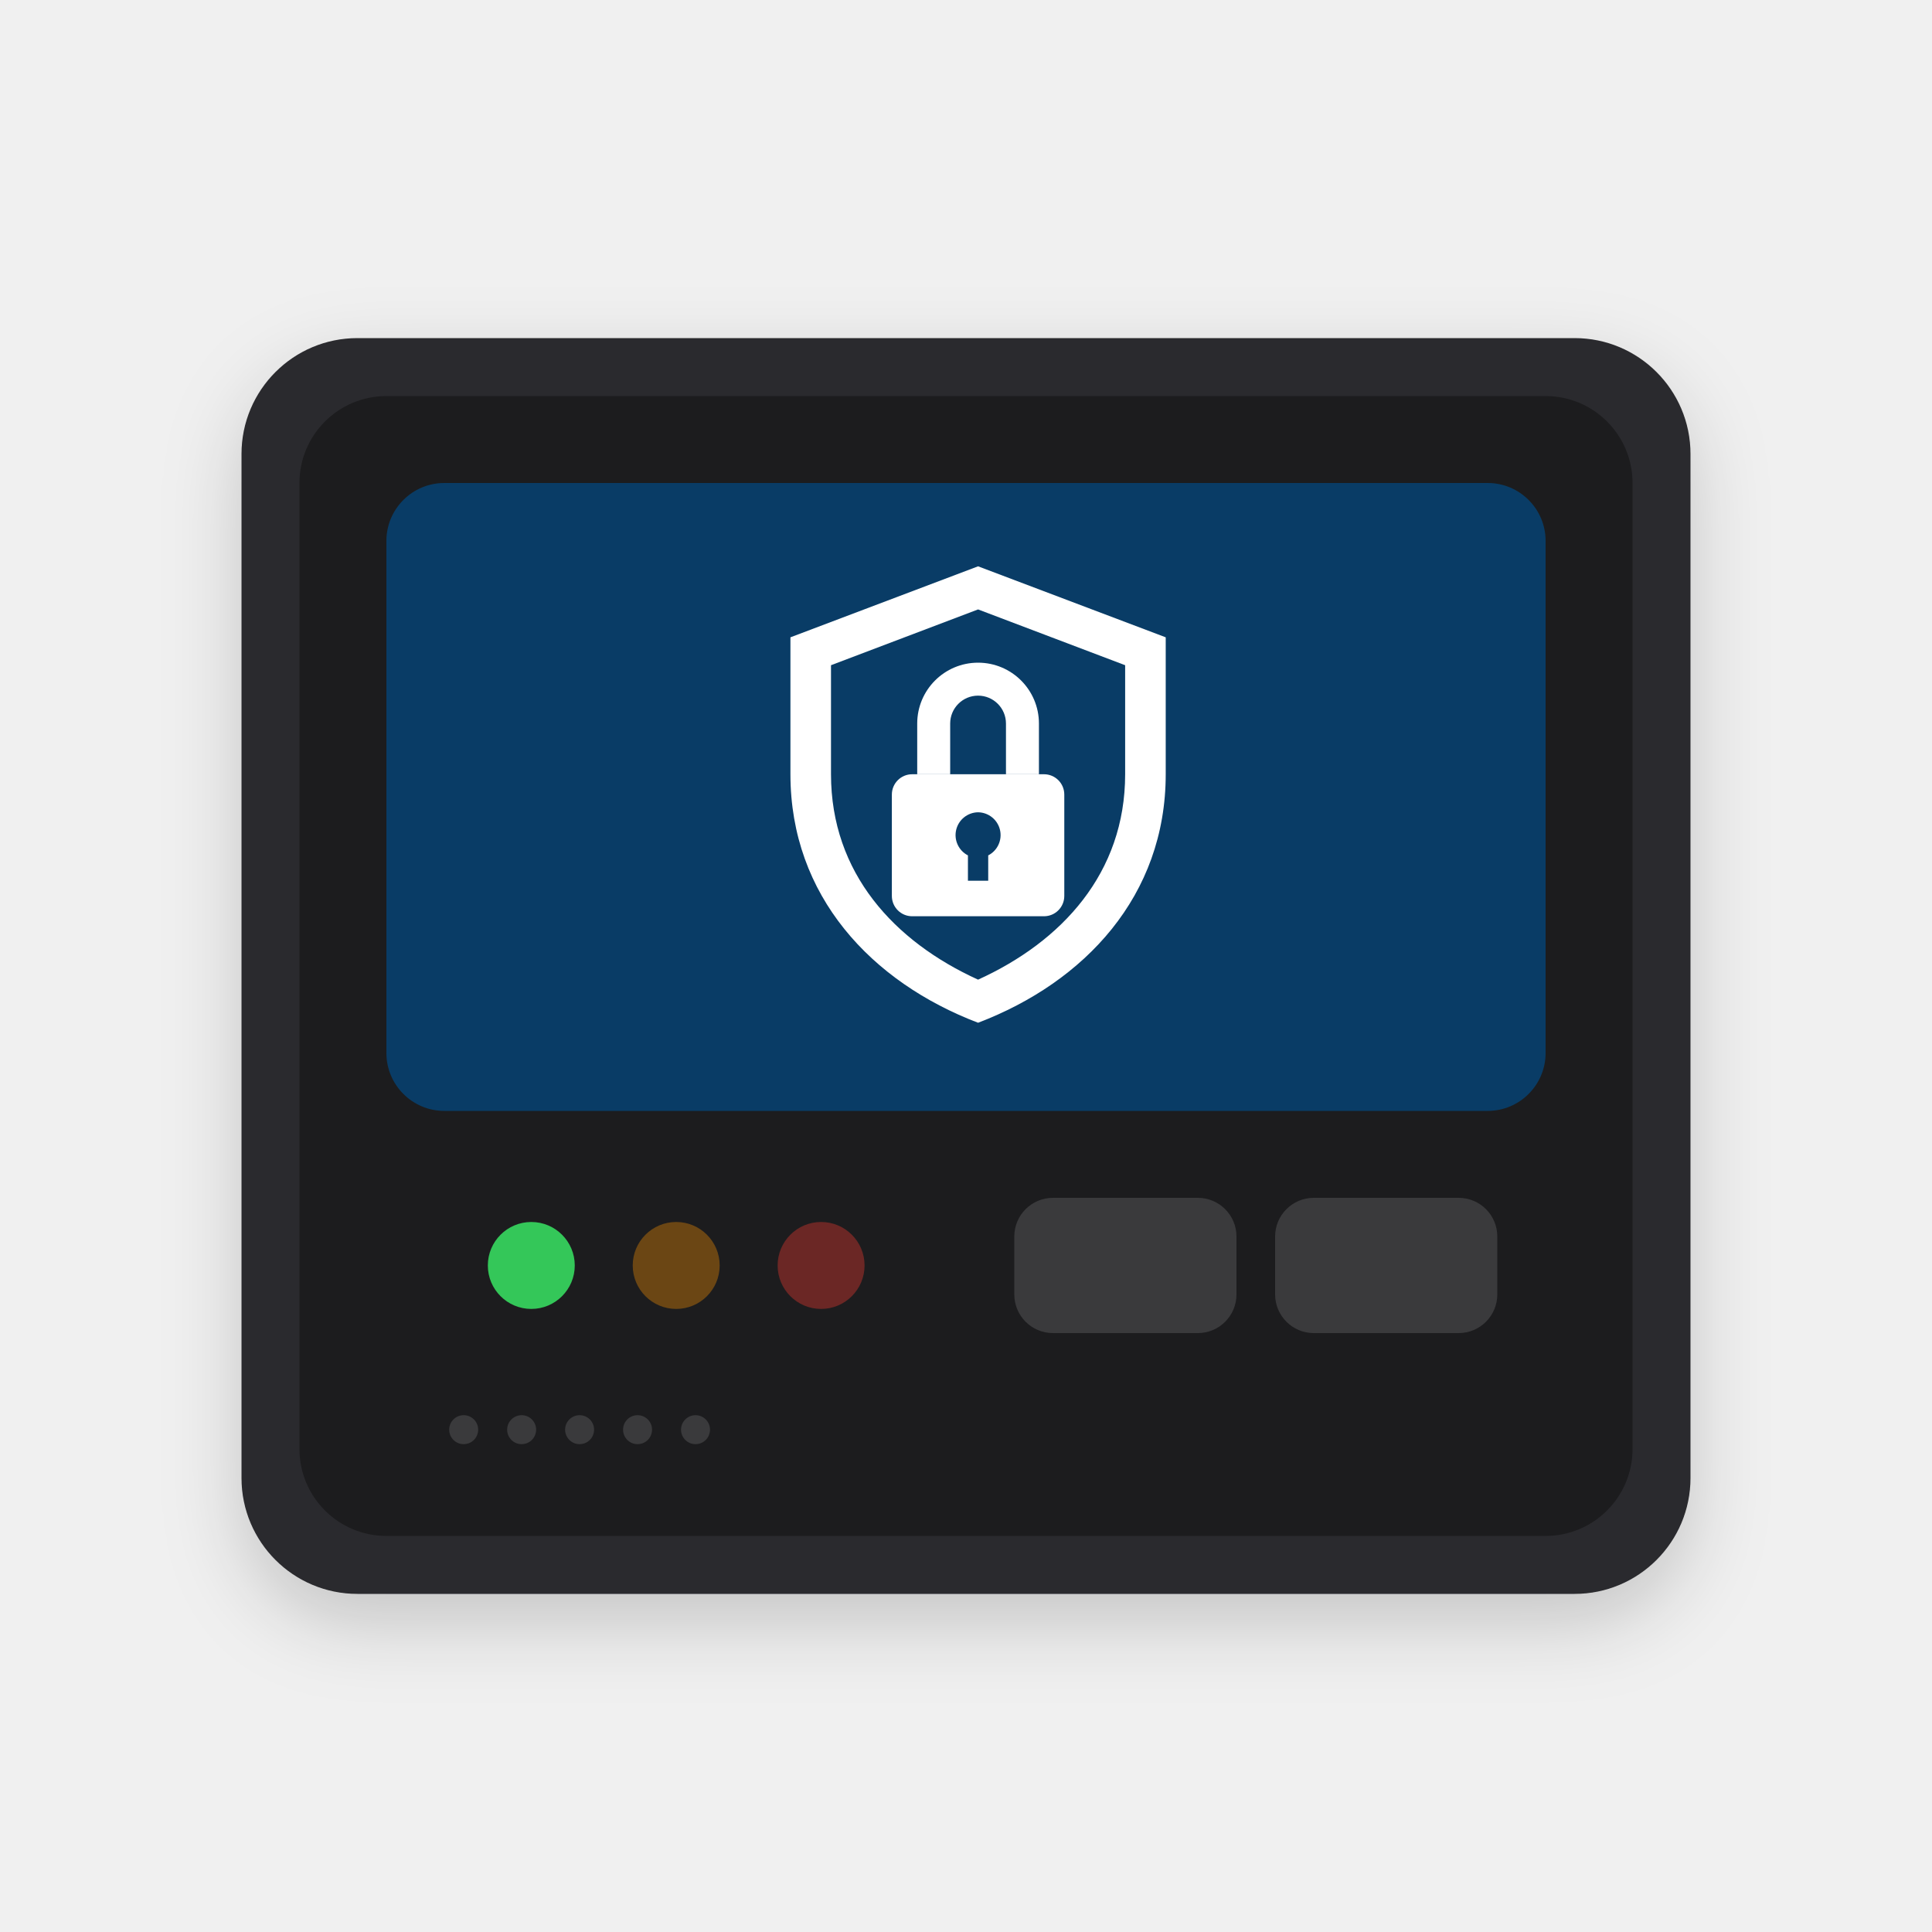
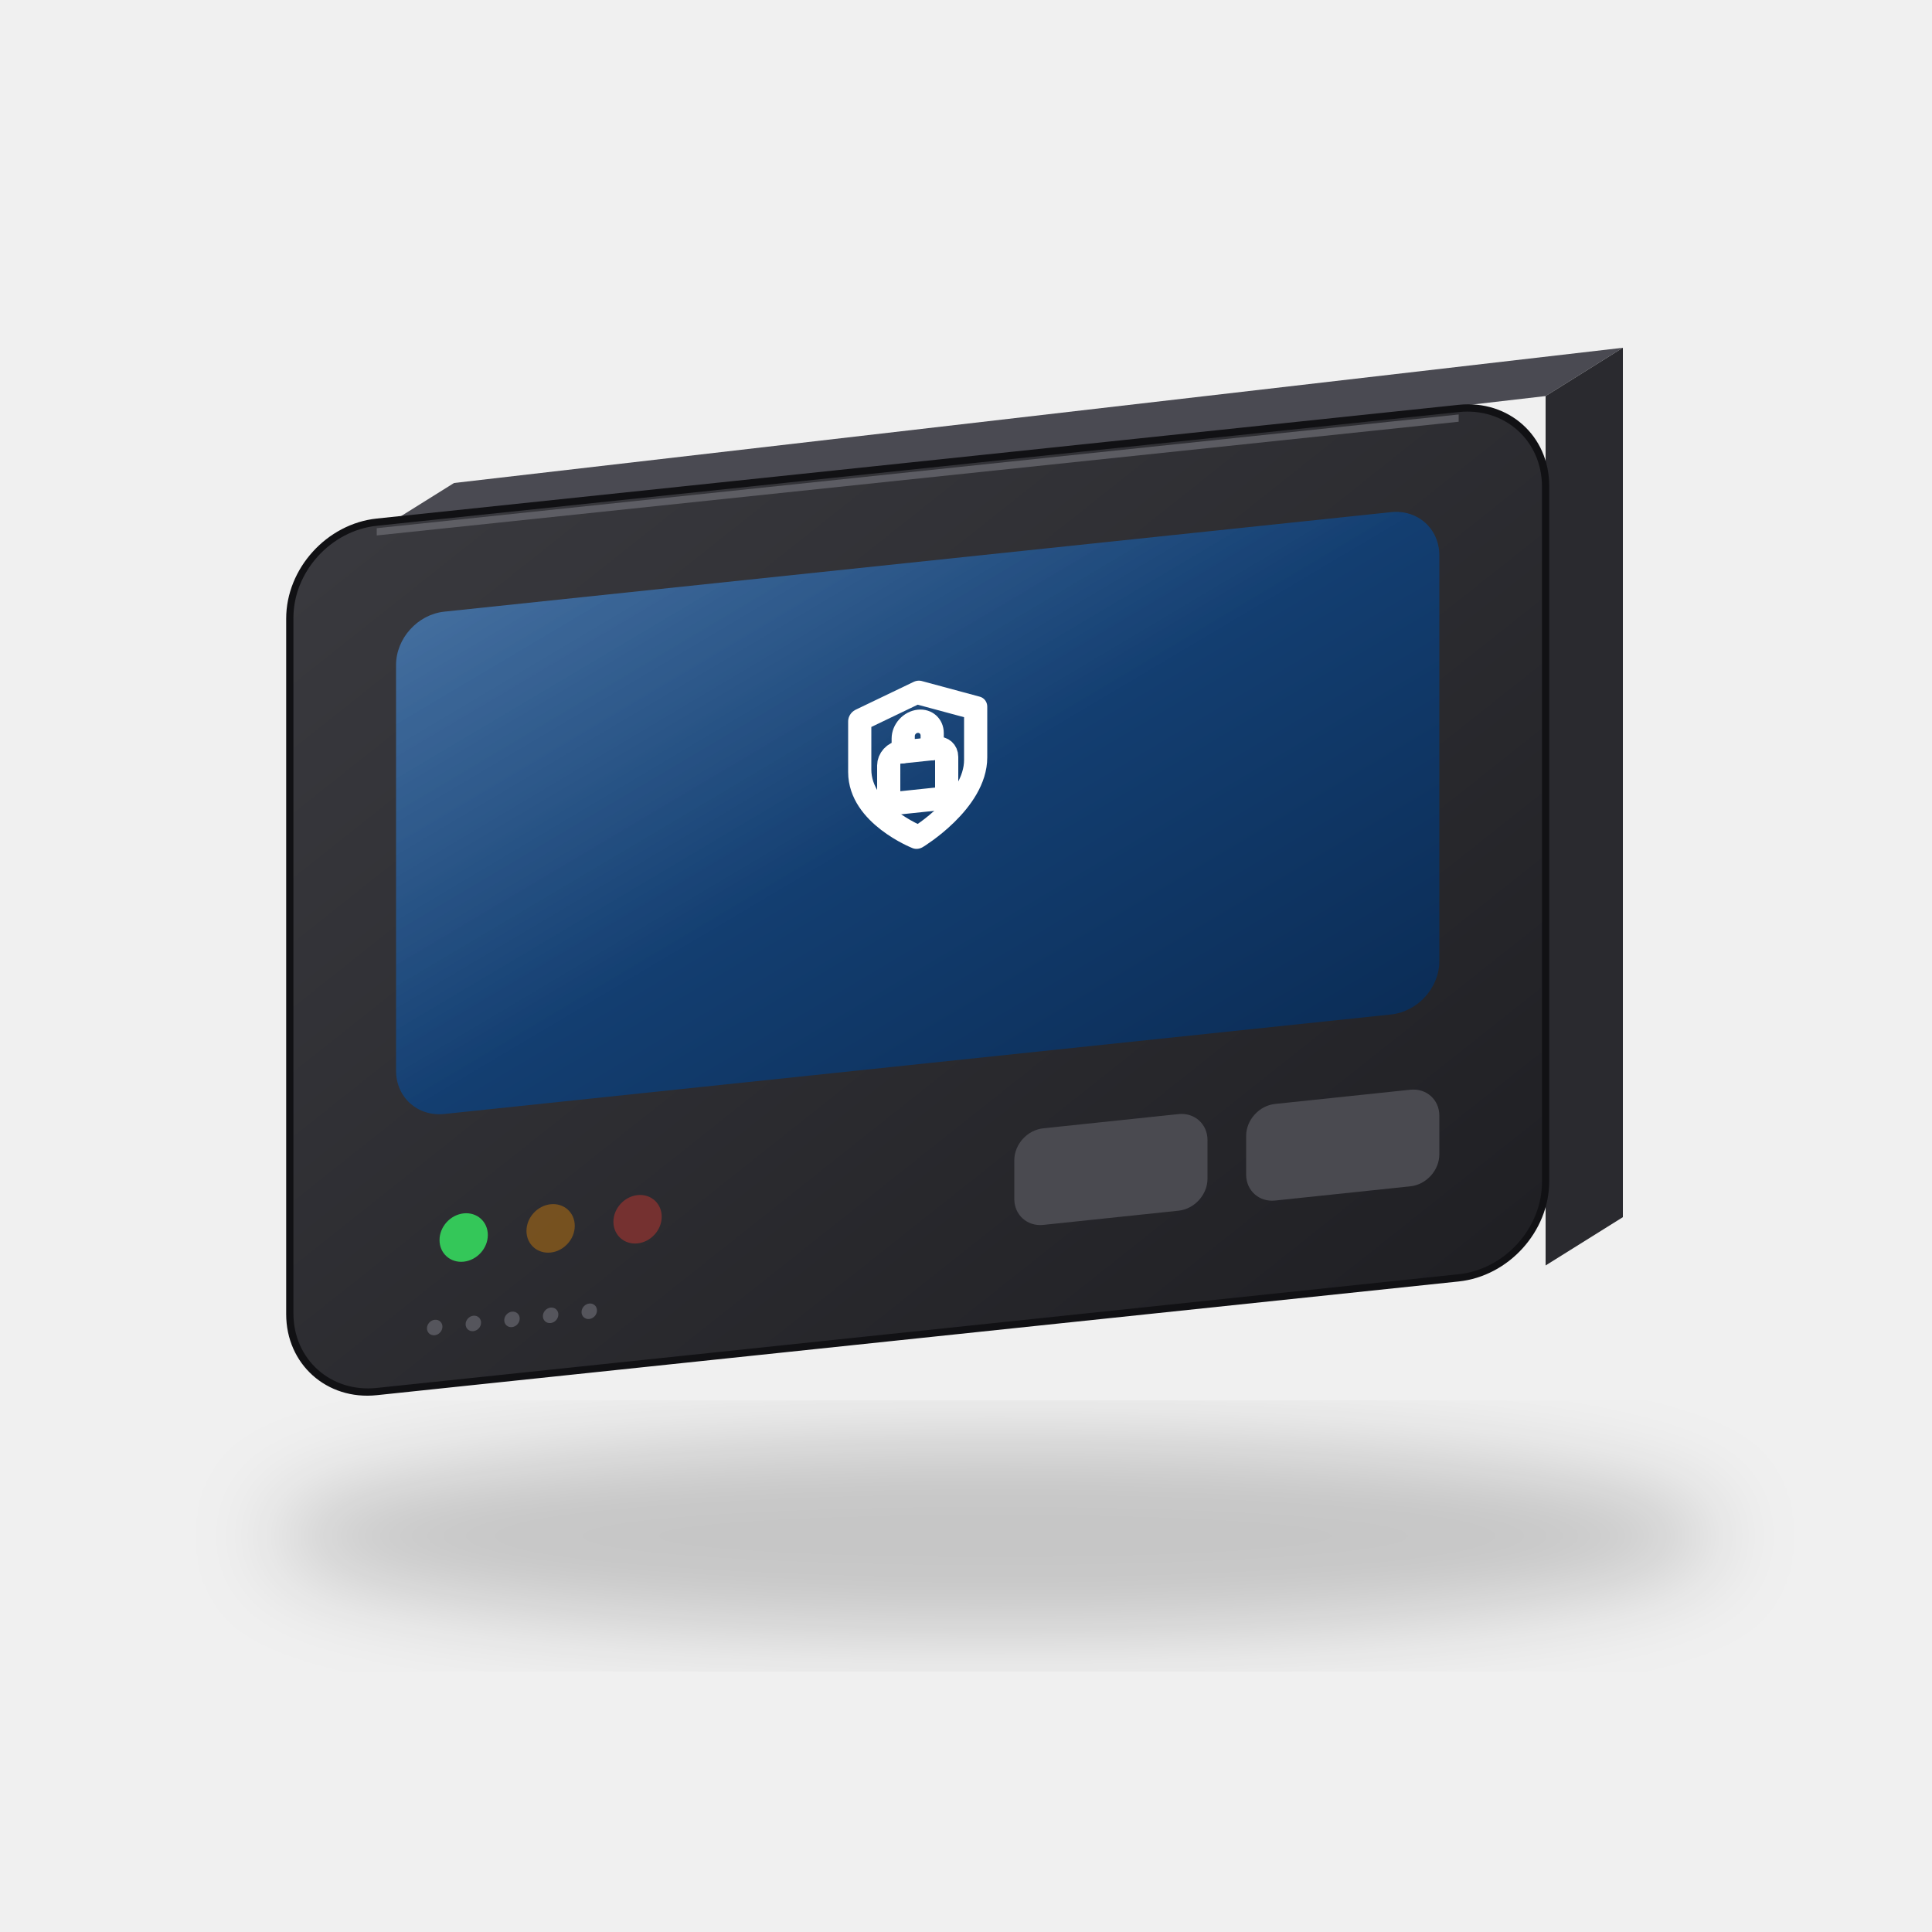
<svg xmlns="http://www.w3.org/2000/svg" viewBox="0 0 400 400">
  <defs>
-     <filter id="s" x="-10%" y="-10%" width="120%" height="130%">
-       <feDropShadow dx="0" dy="6" stdDeviation="8" flood-color="#000" flood-opacity=".18" />
+     <linearGradient id="body" x1="0" y1="0" x2="1" y2="1">
+       <stop offset="0" stop-color="#3a3a3f" />
+       <stop offset="1" stop-color="#1f1f23" />
+     </linearGradient>
+     <linearGradient id="screen" x1="0" y1="0" x2="1" y2="1">
+       <stop offset="0" stop-color="#1b4f8a" />
+       <stop offset="1" stop-color="#0b2d57" />
+     </linearGradient>
+     <linearGradient id="glass" x1="0" y1="0" x2="1" y2="1">
+       <stop offset="0" stop-color="#ffffff" stop-opacity=".18" />
+       <stop offset=".5" stop-color="#ffffff" stop-opacity="0" />
+     </linearGradient>
+     <filter id="shadow" x="-20%" y="-20%" width="140%" height="140%">
+       <feGaussianBlur stdDeviation="9" />
    </filter>
  </defs>
-   <g filter="url(#s)">
-     <rect x="50" y="70" width="300" height="260" rx="24" fill="#2c2c2e" />
-   </g>
-   <rect x="62" y="82" width="276" height="236" rx="18" fill="#1c1c1e" />
-   <rect x="80" y="100" width="240" height="130" rx="12" fill="#0b2a44" />
-   <rect x="80" y="100" width="240" height="130" rx="12" fill="#0091ff" opacity=".18" />
-   <g transform="translate(150 112) scale(1.05)">
-     <path fill="#ffffff" fill-rule="evenodd" d="M50 5 L13 19 V46 C13 70 29 87 50 95 C71 87 87 70 87 46 V19 Z M50 13.5 L21 24.5 V46 C21 65.5 33.5 79 50 86.5 C66.5 79 79 65.5 79 46 V24.5 Z" />
-     <path fill="#ffffff" d="M38 46 V36 A12 12 0 0 1 62 36 V46 H55.5 V36 A5.5 5.5 0 0 0 44.5 36 V46 Z" />
-     <path fill="#ffffff" fill-rule="evenodd" d="M33 50 A4 4 0 0 1 37 46 H63 A4 4 0 0 1 67 50 V70 A4 4 0 0 1 63 74 H37 A4 4 0 0 1 33 70 Z M50 53.5 A4.5 4.5 0 0 0 48 62 V67 H52 V62 A4.5 4.5 0 0 0 50 53.5 Z" />
-   </g>
-   <circle cx="110" cy="262" r="9" fill="#34c759" />
-   <circle cx="140" cy="262" r="9" fill="#ff9500" opacity=".35" />
-   <circle cx="170" cy="262" r="9" fill="#ff3b30" opacity=".35" />
-   <rect x="210" y="248" width="46" height="28" rx="8" fill="#3a3a3c" />
-   <rect x="264" y="248" width="46" height="28" rx="8" fill="#3a3a3c" />
-   <g fill="#3a3a3c">
-     <circle cx="96" cy="296" r="3" />
-     <circle cx="108" cy="296" r="3" />
-     <circle cx="120" cy="296" r="3" />
-     <circle cx="132" cy="296" r="3" />
-     <circle cx="144" cy="296" r="3" />
+   <ellipse cx="206" cy="318" rx="150" ry="20" fill="#000" opacity=".18" filter="url(#shadow)" />
+   <path d="M78 110 L320 82 L336 72 L94 100 Z" fill="#4a4a52" />
+   <path d="M320 82 L336 72 L336 252 L320 262 Z" fill="#2a2a2f" />
+   <g transform="translate(60 110) skewY(-6)">
+     <rect x="0" y="0" width="260" height="180" rx="18" fill="url(#body)" stroke="#111114" stroke-width="1.5" />
+     <path d="M18 2 H242" stroke="#6e6e75" stroke-width="1.5" opacity=".7" />
+     <rect x="22" y="20" width="216" height="104" rx="10" fill="url(#screen)" />
+     <rect x="22" y="20" width="216" height="104" rx="10" fill="url(#glass)" />
+     <g fill="none" stroke="#ffffff" stroke-width="3.2" stroke-linecap="round" stroke-linejoin="round" transform="translate(112 44) scale(1.5)">
+       <path d="M12 22s8-4 8-10V5l-8-3-8 3v7c0 6 8 10 8 10z" />
+       <rect x="8" y="10" width="8" height="7" rx="1.5" />
+       <path d="M10 10V8a2 2 0 0 1 4 0v2" />
+     </g>
+     <circle cx="36" cy="150" r="5" fill="#34c759" />
+     <circle cx="54" cy="150" r="5" fill="#ff9500" opacity=".35" />
+     <circle cx="72" cy="150" r="5" fill="#ff3b30" opacity=".35" />
+     <rect x="150" y="140" width="40" height="20" rx="6" fill="#4a4a50" />
+     <rect x="198" y="140" width="40" height="20" rx="6" fill="#4a4a50" />
+     <g fill="#55555c">
+       <circle cx="30" cy="168" r="1.6" />
+       <circle cx="38" cy="168" r="1.6" />
+       <circle cx="46" cy="168" r="1.6" />
+       <circle cx="54" cy="168" r="1.6" />
+       <circle cx="62" cy="168" r="1.6" />
+     </g>
  </g>
</svg>
